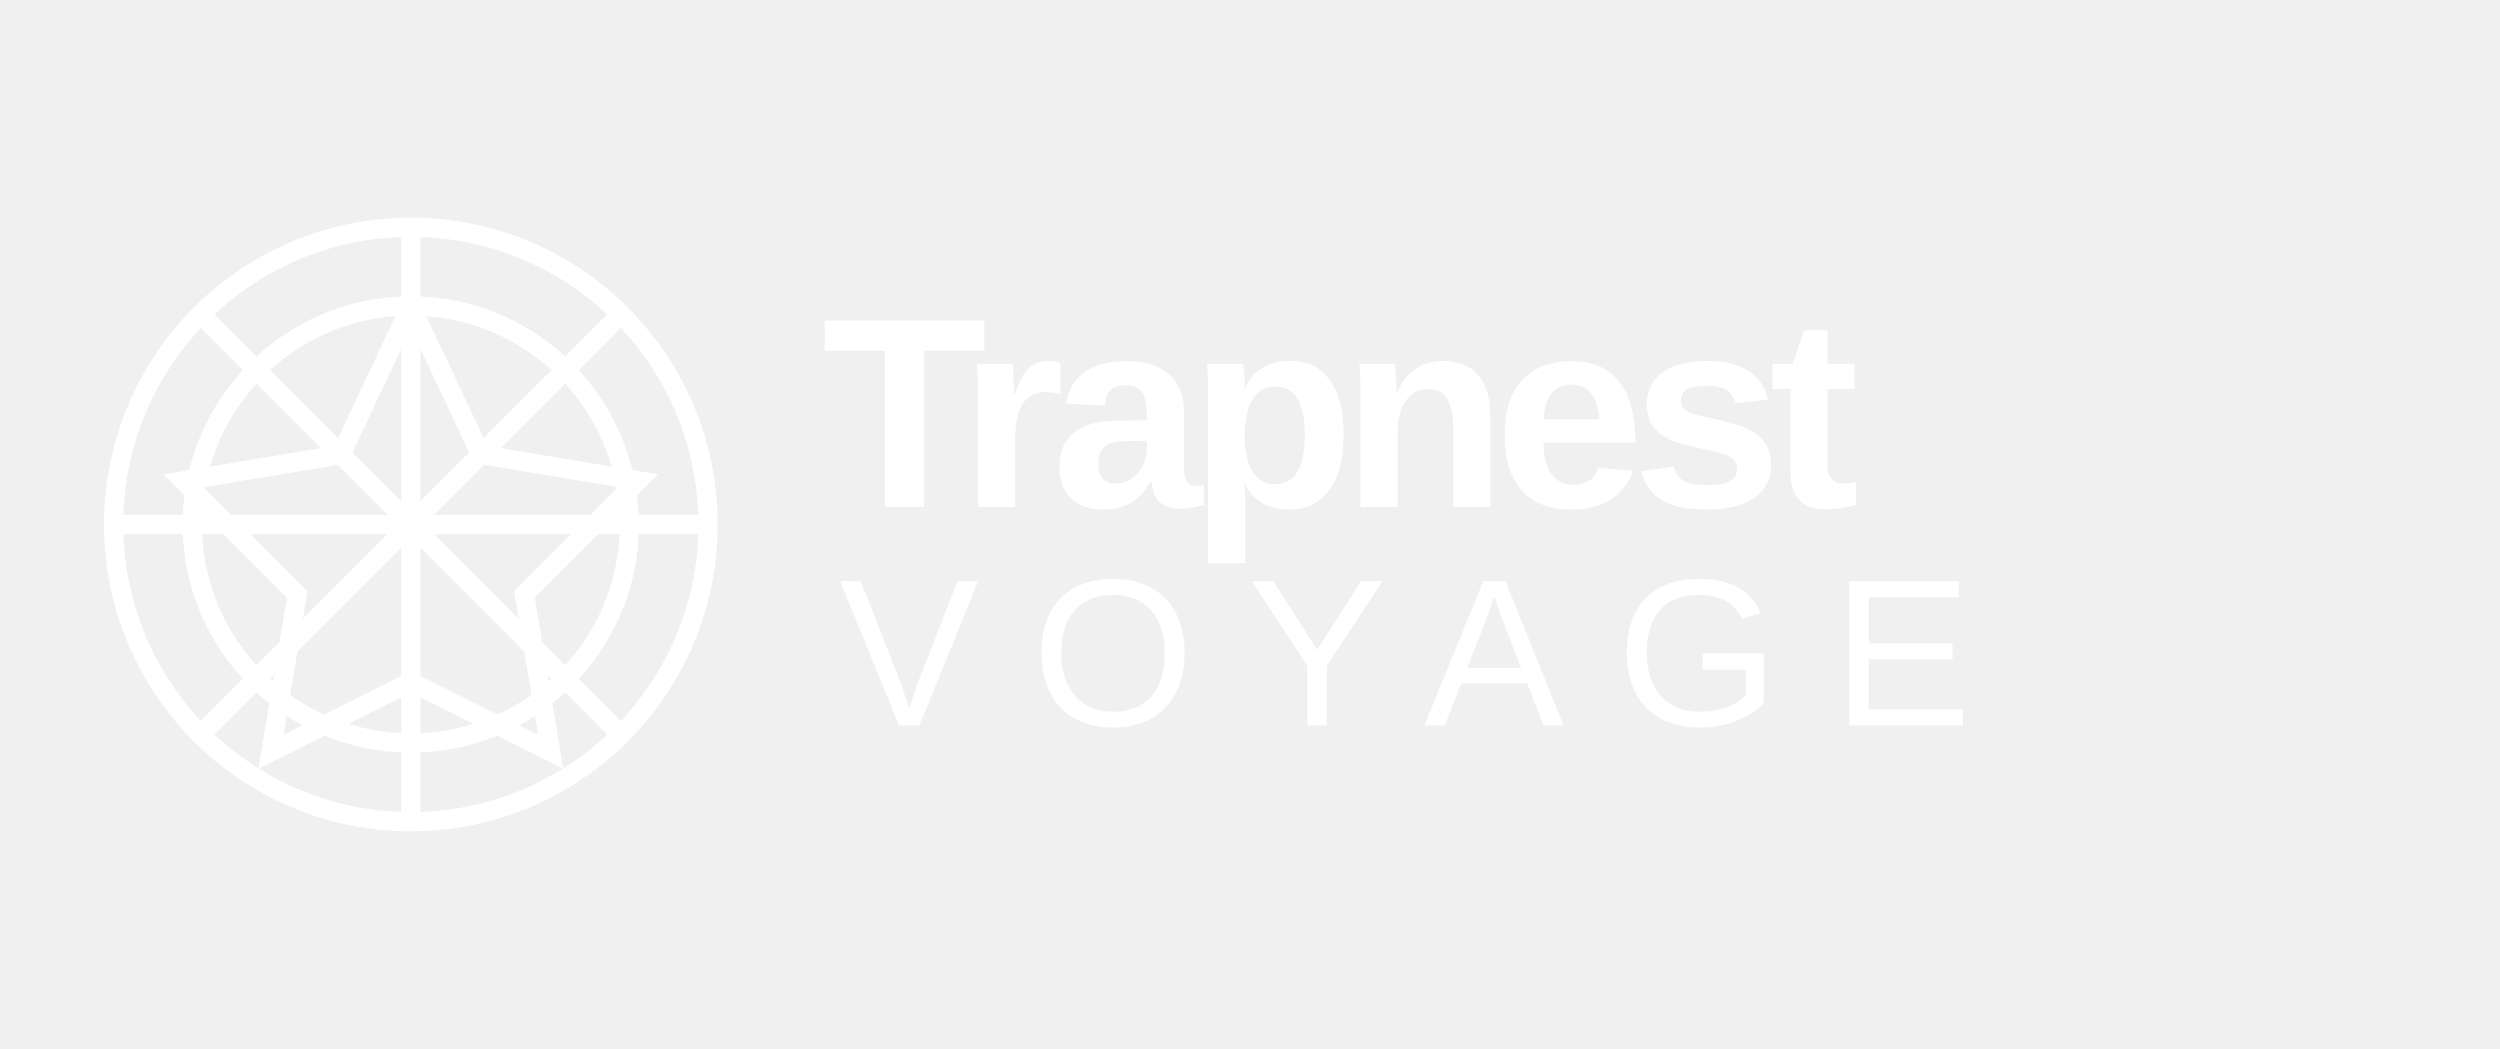
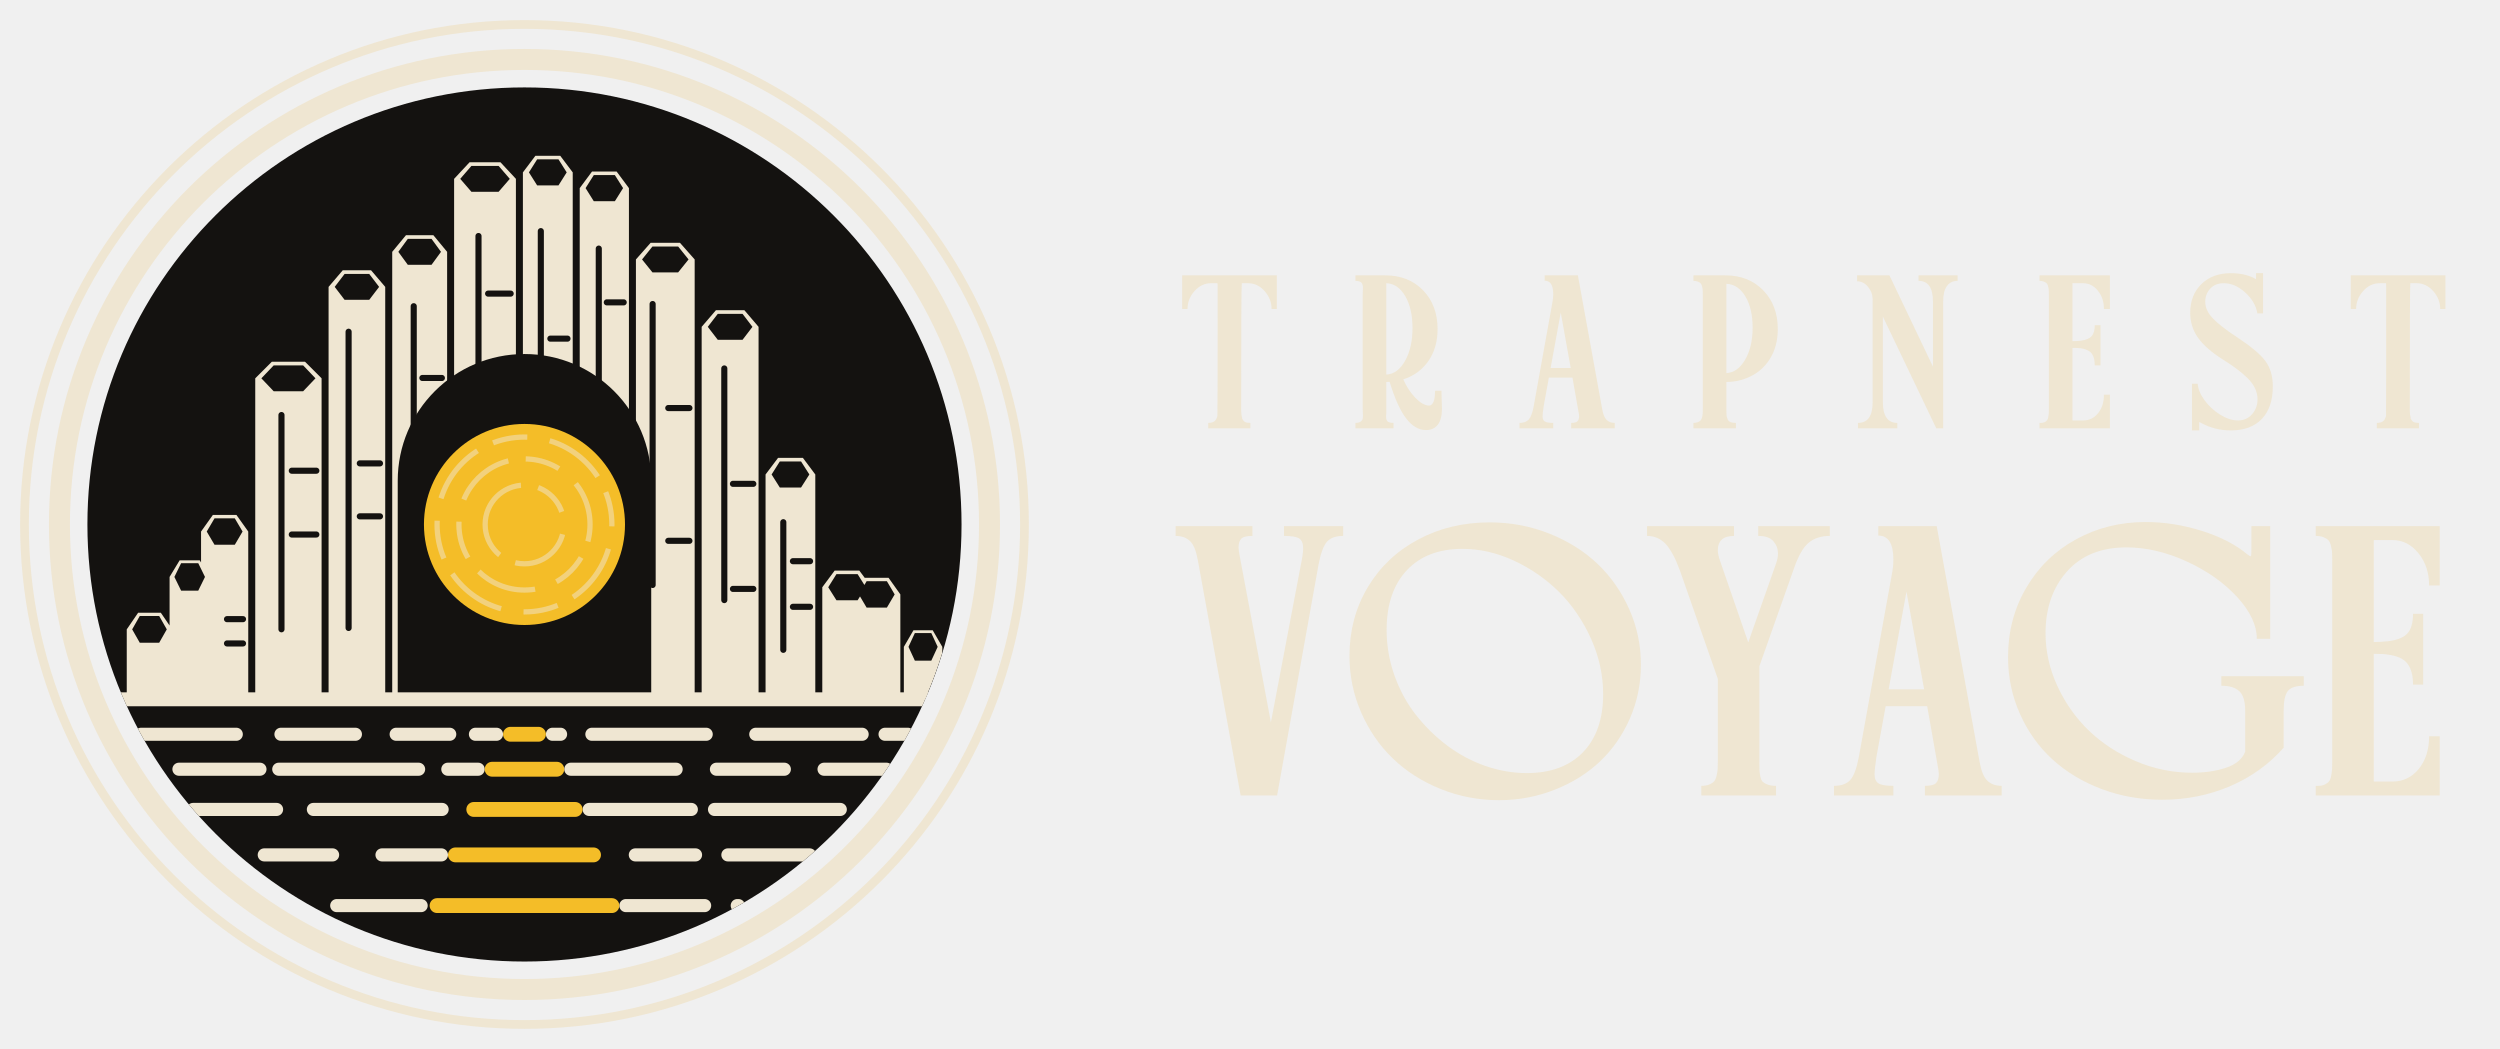
<svg xmlns="http://www.w3.org/2000/svg" viewBox="0 0 286 120" role="img" aria-label="Trapnest Voyage">
-   <g fill="none" stroke="#fff" stroke-width="2.2">
-     <circle cx="47" cy="60" r="34" />
-     <circle cx="47" cy="60" r="25" />
-     <path d="M47 26v68M13 60h68M23 36l48 48M71 36L23 84M47 35l8 17 18 3-13 13 3 18-16-8-16 8 3-18-13-13 18-3z" />
+   <g>
+     <defs>
+       <clipPath id="fc">
+         <circle cx="60" cy="60" r="50" />
+       </clipPath>
+       <mask id="fm" maskUnits="userSpaceOnUse" x="0" y="0" width="120" height="120">
+         <rect width="120" height="120" fill="#fff" />
+         <path d="M45.5 80V55A14.5 14.5 0 0 1 74.5 55V80Z" fill="#000" />
+       </mask>
+     </defs>
+     <g clip-path="url(#fc)">
+       <rect width="120" height="120" fill="#141210" />
+       <circle cx="60" cy="60" r="11.5" fill="#f4bd28" />
+       <path d="M55.5 60a4.5 4.5 0 1 0 9 0a4.5 4.5 0 1 0 -9 0M52.5 60a7.5 7.5 0 1 0 15 0a7.5 7.5 0 1 0 -15 0M50 60a10 10 0 1 0 20 0a10 10 0 1 0 -20 0" fill="none" stroke="#efe6d2" stroke-width="0.6" stroke-dasharray="4 2 7 2.6" opacity="0.5" />
+       <g mask="url(#fm)">
+         <path d="M23 80V60.81L24.35 58.91H27.05L28.4 60.81V80ZM29.2 80V43.28L31.1 41.38H34.89L36.79 43.28V80ZM37.59 80V32.82L39.21 30.92H42.45L44.07 32.82V80ZM44.87 80V28.81L46.44 26.91H49.58L51.15 28.81V80ZM51.95 80V20.46L53.72 18.56H57.25L59.02 20.46V80ZM59.82 80V19.72L61.25 17.82H64.09L65.52 19.72V80ZM66.32 80V21.52L67.73 19.62H70.54L71.95 21.52V80ZM72.75 80V29.68L74.43 27.78H77.79L79.47 29.68V80ZM80.27 80V37.39L81.9 35.49H85.16L86.78 37.39V80ZM87.58 80V54.28L89.01 52.38H91.85L93.27 54.28V80ZM94.07 80V67.18L95.48 65.28H98.31L99.73 67.18V80ZM14.5 80V72L15.8 70.1H18.4L19.7 72V80ZM19.4 80V66L20.55 64.1H22.85L24 66V80ZM97.6 80V68L98.95 66.1H101.65L103 68V80ZM103.4 80V74L104.5 72.1H106.7L107.8 74V80Z" fill="#efe6d2" />
+         <path d="M25.97 70.83H27.8M25.97 73.61H27.8M32.2 47.48V71.99M33.38 61.15H36.19M33.38 53.85H36.19M39.88 37.95V71.84M41.16 59.07H43.47M41.16 53.01H43.47M47.33 35.03V68.86M48.32 43.24H50.55M48.32 56.17H50.55M54.74 27V65.27M55.84 33.59H58.42M55.84 43.55H58.42M61.87 26.44V68.13M62.96 38.74H64.92M62.96 68.96H64.92M68.5 28.44V70.98M69.42 68.04H71.35M69.42 34.59H71.35M74.66 34.78V66.92M76.45 46.68H78.87M76.45 61.87H78.87M82.86 42.15V68.65M83.85 55.35H86.18M83.85 67.37H86.18M89.61 59.74V74.34M90.71 69.42H92.67M90.71 64.2H92.67" stroke="#141210" stroke-width="0.7" stroke-linecap="round" />
+         <path d="M23.65 60.81L24.54 59.3H26.86L27.75 60.81L26.86 62.32H24.54ZM29.9 43.28L31.31 41.8H34.68L36.09 43.28L34.68 44.76H31.31ZM38.29 32.82L39.42 31.34H42.24L43.37 32.82L42.24 34.3H39.42ZM45.57 28.81L46.65 27.33H49.37L50.45 28.81L49.37 30.29H46.65ZM52.65 20.46L53.93 18.98H57.04L58.32 20.46L57.04 21.94H53.93ZM60.51 19.72L61.45 18.23H63.89L64.83 19.72L63.89 21.21H61.45ZM66.99 21.52L67.93 20.03H70.34L71.28 21.52L70.34 23.02H67.93ZM73.45 29.68L74.64 28.2H77.58L78.77 29.68L77.58 31.16H74.64ZM80.97 37.39L82.11 35.91H84.95L86.08 37.39L84.95 38.87H82.11ZM88.27 54.28L89.21 52.79H91.64L92.59 54.28L91.64 55.77H89.21ZM94.75 67.18L95.69 65.68H98.11L99.05 67.18L98.11 68.67H95.69ZM15.12 72L15.99 70.47H18.21L19.08 72L18.21 73.53H15.99ZM19.95 66L20.72 64.43H22.68L23.45 66L22.68 67.57H20.72ZM98.25 68L99.14 66.49H101.46L102.35 68L101.46 69.51H99.14ZM103.93 74L104.66 72.42H106.54L107.27 74L106.54 75.58H104.66Z" fill="#141210" />
+       </g>
+       <path d="M0 80H120" stroke="#efe6d2" stroke-width="1.6" />
+       <path d="M16.14 84H27.03M32.14 84H40.66M45.32 84H51.45M54.39 84H56.8M63.2 84H64.13M67.71 84H80.79M86.46 84H98.63M101.25 84H103.86M20.47 88H29.74M31.89 88H47.89M51.23 88H54.7M65.3 88H77.35M81.96 88H89.73M94.27 88H101.42M22.09 92.6H31.64M35.85 92.6H50.58M67.4 92.6H79.09M81.74 92.6H96.13M30.23 97.8H38.05M43.7 97.8H50.5M72.68 97.8H79.57M83.27 97.8H92.63M38.52 103.6H48.18M71.6 103.6H80.61M84.34 103.6H84.48" stroke="#efe6d2" stroke-width="1.5" stroke-linecap="round" />
+       <path d="M58.4 84H61.6M56.3 88H63.7M54.2 92.6H65.8M52.1 97.8H67.9M50 103.6H70" stroke="#f4bd28" stroke-width="1.7" stroke-linecap="round" />
+     </g>
+     <circle cx="60" cy="60" r="53.2" fill="none" stroke="#efe6d2" stroke-width="2.4" />
+     <circle cx="60" cy="60" r="57.2" fill="none" stroke="#efe6d2" stroke-width="1" />
  </g>
-   <text x="94" y="58" fill="#fff" font-family="Arial,Helvetica,sans-serif" font-size="31" font-weight="700" letter-spacing="-1.5">Trapnest</text>
-   <text x="96" y="83" fill="#fff" font-family="Arial,Helvetica,sans-serif" font-size="24" letter-spacing="6">VOYAGE</text>
+   <path d="M142.78 32.40L142.06 32.40Q141.99 32.70 141.99 46.95Q141.99 47.46 142.10 47.83L142.08 47.83Q142.24 48.18 142.44 48.28Q142.64 48.38 143.04 48.38L143.04 49L138.22 49L138.22 48.38Q138.64 48.38 138.89 48.22Q139.15 48.06 139.27 47.60Q139.30 47.43 139.30 32.80Q139.30 32.52 139.27 32.40L138.55 32.40Q137.45 32.40 136.65 33.30Q135.85 34.21 135.85 35.35L135.24 35.35L135.24 31.50L146.07 31.50L146.07 35.35L145.47 35.35Q145.47 34.21 144.67 33.30Q143.87 32.40 142.78 32.40M158.59 32.40L158.59 42.85Q159.89 42.79 160.74 41.28Q161.59 39.77 161.59 37.53Q161.59 35.30 160.76 33.88Q159.93 32.45 158.59 32.40M158.59 43.70L158.59 47.02Q158.59 47.19 158.59 47.33Q158.58 47.47 158.57 47.55Q158.57 47.62 158.57 47.65Q158.57 47.82 158.59 47.93Q158.62 48.04 158.69 48.15Q158.76 48.27 158.95 48.32Q159.13 48.38 159.42 48.38L159.42 49L155.06 49L155.06 48.38Q155.44 48.38 155.64 48.24Q155.85 48.10 155.88 47.95Q155.92 47.80 155.92 47.57Q155.92 47.56 155.91 47.30Q155.89 47.03 155.89 46.75L155.89 33.75Q155.89 33.47 155.91 33.20Q155.92 32.94 155.92 32.92Q155.92 32.75 155.89 32.64Q155.87 32.53 155.80 32.40Q155.72 32.26 155.53 32.20Q155.34 32.13 155.06 32.13L155.06 31.50L158.47 31.50Q161.13 31.50 162.80 33.21Q164.46 34.93 164.46 37.65Q164.46 39.78 163.41 41.30Q162.36 42.81 160.54 43.40Q161.06 44.61 161.89 45.48Q162.72 46.35 163.44 46.40L163.46 46.40Q164.17 46.40 164.17 44.70L164.91 44.70L164.91 45.11Q164.96 46.25 164.96 46.78Q164.96 47.96 164.49 48.58Q164.02 49.20 163.12 49.20Q161.90 49.20 160.88 47.89Q159.86 46.58 158.97 43.68Q158.90 43.70 158.59 43.70M176.71 31.50L180.51 31.50L183.29 46.80Q183.45 47.71 183.80 48.04Q184.15 48.38 184.73 48.38L184.73 49L179.74 49L179.74 48.38Q180.30 48.38 180.47 48.18Q180.65 47.99 180.65 47.62Q180.65 47.43 180.56 47L179.89 43.20L177.19 43.20L176.59 46.50Q176.47 47.33 176.47 47.62Q176.47 48.05 176.72 48.21Q176.97 48.38 177.69 48.38L177.69 49L173.83 49L173.83 48.38Q174.54 48.38 174.89 47.99Q175.24 47.61 175.45 46.50L177.59 34.62Q177.69 34.14 177.69 33.66Q177.69 32.11 176.71 32.11L176.71 31.50M178.55 35.76L177.39 42.10L179.69 42.10M197.50 32.47L197.50 42.68Q198.79 42.62 199.65 41.14Q200.50 39.67 200.50 37.48Q200.50 35.29 199.67 33.91Q198.84 32.52 197.50 32.47M197.43 43.70L197.50 43.70L197.50 47.02Q197.50 47.38 197.52 47.57Q197.55 47.77 197.65 47.98Q197.74 48.19 197.97 48.29Q198.21 48.38 198.59 48.38L198.59 49L193.73 49L193.73 48.38Q194.03 48.38 194.24 48.29Q194.45 48.21 194.56 48.08Q194.67 47.96 194.72 47.72Q194.78 47.47 194.79 47.28Q194.80 47.10 194.80 46.75L194.80 33.75Q194.80 33.41 194.79 33.22Q194.78 33.03 194.72 32.79Q194.67 32.54 194.56 32.42Q194.45 32.30 194.24 32.22Q194.03 32.13 193.73 32.13L193.73 31.50L197.38 31.50Q200.04 31.50 201.71 33.21Q203.38 34.93 203.38 37.65Q203.38 39.65 202.43 41.13Q201.48 42.60 199.83 43.25Q198.77 43.70 197.43 43.70M222.30 49L221.51 49L215.40 36.22L215.40 46Q215.40 48.38 217.05 48.38L217.05 49L212.55 49L212.55 48.38Q214.23 48.38 214.23 46.02L214.23 34.28Q214.23 33.46 213.71 32.82Q213.18 32.18 212.45 32.18L212.45 31.50L216.15 31.50L221.13 41.94L221.13 34.50Q221.13 32.13 219.48 32.13L219.48 31.50L223.95 31.50L223.95 32.13Q223.15 32.13 222.73 32.72Q222.30 33.30 222.30 34.47M233.32 49L233.32 48.38L233.46 48.38Q233.73 48.38 233.91 48.29Q234.09 48.21 234.18 48.08Q234.28 47.96 234.32 47.72Q234.37 47.47 234.38 47.28Q234.39 47.10 234.39 46.75L234.39 33.75Q234.39 33.41 234.38 33.22Q234.37 33.03 234.31 32.79Q234.26 32.54 234.15 32.42Q234.04 32.30 233.83 32.22Q233.62 32.13 233.32 32.13L233.32 31.50L241.37 31.50L241.37 35.35L240.69 35.35Q240.69 34.11 239.99 33.25Q239.30 32.40 238.30 32.40L237.09 32.40L237.09 39.03Q237.46 39.03 238.02 38.98Q238.94 38.86 239.29 38.45Q239.64 38.05 239.64 37.20L240.30 37.20L240.30 41.80L239.64 41.80Q239.64 40.91 239.29 40.44Q238.93 39.97 238.02 39.84Q237.77 39.80 237.09 39.80L237.09 48.10L238.30 48.10Q239.35 48.10 240.02 47.27Q240.69 46.45 240.69 45.15L241.37 45.15L241.37 49M254.41 32.40Q253.42 32.40 252.85 33.02Q252.28 33.64 252.28 34.52Q252.28 35.51 253.14 36.41Q253.99 37.31 255.88 38.55Q258.30 40.14 259.15 41.29Q260.01 42.43 260.01 44.20Q260.01 46.61 258.75 47.93Q257.49 49.24 255.21 49.24Q253.39 49.24 251.84 48.40L251.59 48.28L251.59 49.24L250.76 49.24L250.76 43.90L251.42 43.90Q251.48 44.80 252.20 45.79Q252.93 46.78 253.99 47.44Q255.05 48.10 256.02 48.10Q257.02 48.10 257.64 47.38Q258.26 46.67 258.26 45.68Q258.26 45.02 257.96 44.40Q257.67 43.79 257.07 43.21Q256.47 42.63 255.85 42.18Q255.24 41.72 254.33 41.15Q252.32 39.88 251.44 38.62Q250.56 37.37 250.56 35.78Q250.56 33.75 251.84 32.50Q253.12 31.25 255.21 31.25Q256.71 31.25 257.84 31.80L257.96 31.87Q258.07 31.96 258.08 31.91Q258.09 31.86 258.09 31.73L258.09 31.25L258.89 31.25L258.89 35.85L258.24 35.85Q258.03 34.53 256.86 33.47Q255.69 32.40 254.41 32.40M276.46 32.40L275.74 32.40Q275.68 32.70 275.68 46.95Q275.68 47.46 275.79 47.83L275.76 47.83Q275.92 48.18 276.12 48.28Q276.33 48.38 276.73 48.38L276.73 49L271.91 49L271.91 48.38Q272.32 48.38 272.58 48.22Q272.83 48.06 272.96 47.60Q272.98 47.43 272.98 32.80Q272.98 32.52 272.96 32.40L272.24 32.40Q271.14 32.40 270.34 33.30Q269.54 34.21 269.54 35.35L268.93 35.35L268.93 31.50L279.76 31.50L279.76 35.35L279.16 35.35Q279.16 34.21 278.36 33.30Q277.56 32.40 276.46 32.40M146.10 91L141.93 91L137.03 64.08Q136.75 62.49 136.14 61.90Q135.53 61.31 134.49 61.31L134.49 60.19L143.28 60.19L143.28 61.31Q142.29 61.31 141.99 61.64Q141.69 61.97 141.69 62.62Q141.69 62.96 141.84 63.71L145.39 82.64L148.82 64.60Q149.08 63.35 149.08 62.75Q149.08 61.89 148.63 61.60Q148.18 61.31 146.89 61.31L146.89 60.19L153.66 60.19L153.66 61.31Q152.41 61.31 151.81 61.97Q151.21 62.64 150.84 64.60M154.38 75.04Q154.38 70.70 156.46 67.20Q158.55 63.69 162.22 61.73Q165.89 59.76 170.43 59.76Q173.99 59.76 177.21 61.03Q180.42 62.30 182.72 64.47Q185.02 66.64 186.37 69.66Q187.72 72.67 187.72 76.05Q187.72 79.29 186.47 82.17Q185.21 85.05 183.05 87.10Q180.89 89.15 177.87 90.34Q174.85 91.54 171.48 91.54Q167.98 91.54 164.81 90.26Q161.64 88.98 159.35 86.78Q157.06 84.58 155.72 81.51Q154.38 78.45 154.38 75.04M158.63 72.07Q158.63 74.74 159.52 77.26Q160.42 79.79 161.98 81.78Q163.55 83.78 165.57 85.30Q167.59 86.81 169.94 87.63Q172.30 88.44 174.66 88.44Q178.78 88.44 181.09 86.06Q183.40 83.67 183.40 79.42Q183.40 76.15 182.01 73.06Q180.61 69.97 178.37 67.73Q176.12 65.50 173.20 64.14Q170.28 62.79 167.31 62.79Q163.23 62.79 160.93 65.25Q158.63 67.71 158.63 72.07M203.18 91L194.63 91L194.63 89.90Q195.17 89.90 195.53 89.75Q195.90 89.60 196.09 89.39Q196.28 89.17 196.38 88.74Q196.48 88.31 196.50 87.98Q196.52 87.65 196.52 87.05L196.52 77.66L192.18 65.26Q191.41 63.16 190.55 62.23Q189.69 61.31 188.42 61.31L188.42 60.19L198.37 60.19L198.37 61.31Q196.52 61.31 196.52 62.96Q196.52 63.41 196.76 64.12L200 73.49L203.18 64.47Q203.40 63.82 203.40 63.33Q203.40 62.53 202.88 61.92Q202.36 61.31 201.14 61.31L201.14 60.19L209.33 60.19L209.33 61.31Q207.84 61.31 206.91 62.09Q205.97 62.88 205.24 65L201.27 76.22L201.27 87.05Q201.27 87.78 201.28 88.09Q201.29 88.40 201.39 88.85Q201.48 89.30 201.68 89.46Q201.87 89.63 202.24 89.76Q202.60 89.90 203.18 89.90M214.88 60.19L221.56 60.19L226.46 87.13Q226.74 88.72 227.35 89.31Q227.96 89.90 228.99 89.90L228.99 91L220.21 91L220.21 89.90Q221.20 89.90 221.50 89.56Q221.80 89.22 221.80 88.57Q221.80 88.23 221.65 87.48L220.47 80.79L215.72 80.79L214.66 86.60Q214.45 88.06 214.45 88.57Q214.45 89.32 214.89 89.61Q215.33 89.90 216.60 89.90L216.60 91L209.81 91L209.81 89.90Q211.06 89.90 211.67 89.23Q212.28 88.55 212.65 86.60L216.43 65.69Q216.60 64.85 216.60 63.99Q216.60 61.27 214.88 61.27L214.88 60.19M218.10 67.69L216.06 78.86L220.12 78.86M256.85 85.99L256.85 81.31Q256.85 79.70 256.18 79.08Q255.52 78.45 254.12 78.45L254.12 77.36L263.55 77.36L263.55 78.45Q262.22 78.45 261.74 79.04Q261.25 79.63 261.25 81.31L261.25 85.54Q258.72 88.40 255.10 89.95Q251.48 91.49 247.35 91.49Q243.66 91.49 240.38 90.25Q237.11 89 234.76 86.84Q232.42 84.68 231.07 81.64Q229.72 78.60 229.72 75.17Q229.72 70.78 231.81 67.23Q233.90 63.67 237.50 61.70Q241.10 59.72 245.46 59.72Q248.66 59.72 251.88 60.73Q255.09 61.74 257.09 63.41Q257.37 63.63 257.47 63.63Q257.47 63.63 257.52 63.61Q257.56 63.46 257.56 62.79L257.56 60.19L259.71 60.19L259.71 73.08L258.18 73.08Q258.18 70.76 255.93 68.30Q253.67 65.84 250.16 64.23Q246.64 62.62 243.27 62.62Q238.91 62.62 236.46 65.38Q234.01 68.14 234.01 72.44Q234.01 75.55 235.37 78.49Q236.72 81.42 238.98 83.59Q241.23 85.76 244.34 87.08Q247.44 88.40 250.79 88.40Q252.96 88.40 254.66 87.83Q256.36 87.26 256.85 85.99M264.92 91L264.92 89.90L265.18 89.90Q265.65 89.90 265.96 89.75Q266.27 89.60 266.44 89.39Q266.62 89.17 266.69 88.74Q266.77 88.31 266.79 87.98Q266.81 87.65 266.81 87.05L266.81 64.17Q266.81 63.56 266.79 63.23Q266.77 62.90 266.67 62.47Q266.57 62.04 266.38 61.82Q266.19 61.61 265.82 61.46Q265.46 61.31 264.92 61.31L264.92 60.19L279.10 60.19L279.10 66.98L277.89 66.98Q277.89 64.79 276.67 63.29Q275.45 61.78 273.68 61.78L271.56 61.78L271.56 73.45Q272.20 73.45 273.19 73.36Q274.82 73.15 275.43 72.44Q276.05 71.73 276.05 70.22L277.21 70.22L277.21 78.32L276.05 78.32Q276.05 76.76 275.42 75.93Q274.80 75.10 273.19 74.89Q272.76 74.80 271.56 74.80L271.56 89.41L273.68 89.41Q275.53 89.41 276.71 87.96Q277.89 86.51 277.89 84.23L279.10 84.23L279.10 91" fill="#efe6d2" />
</svg>
